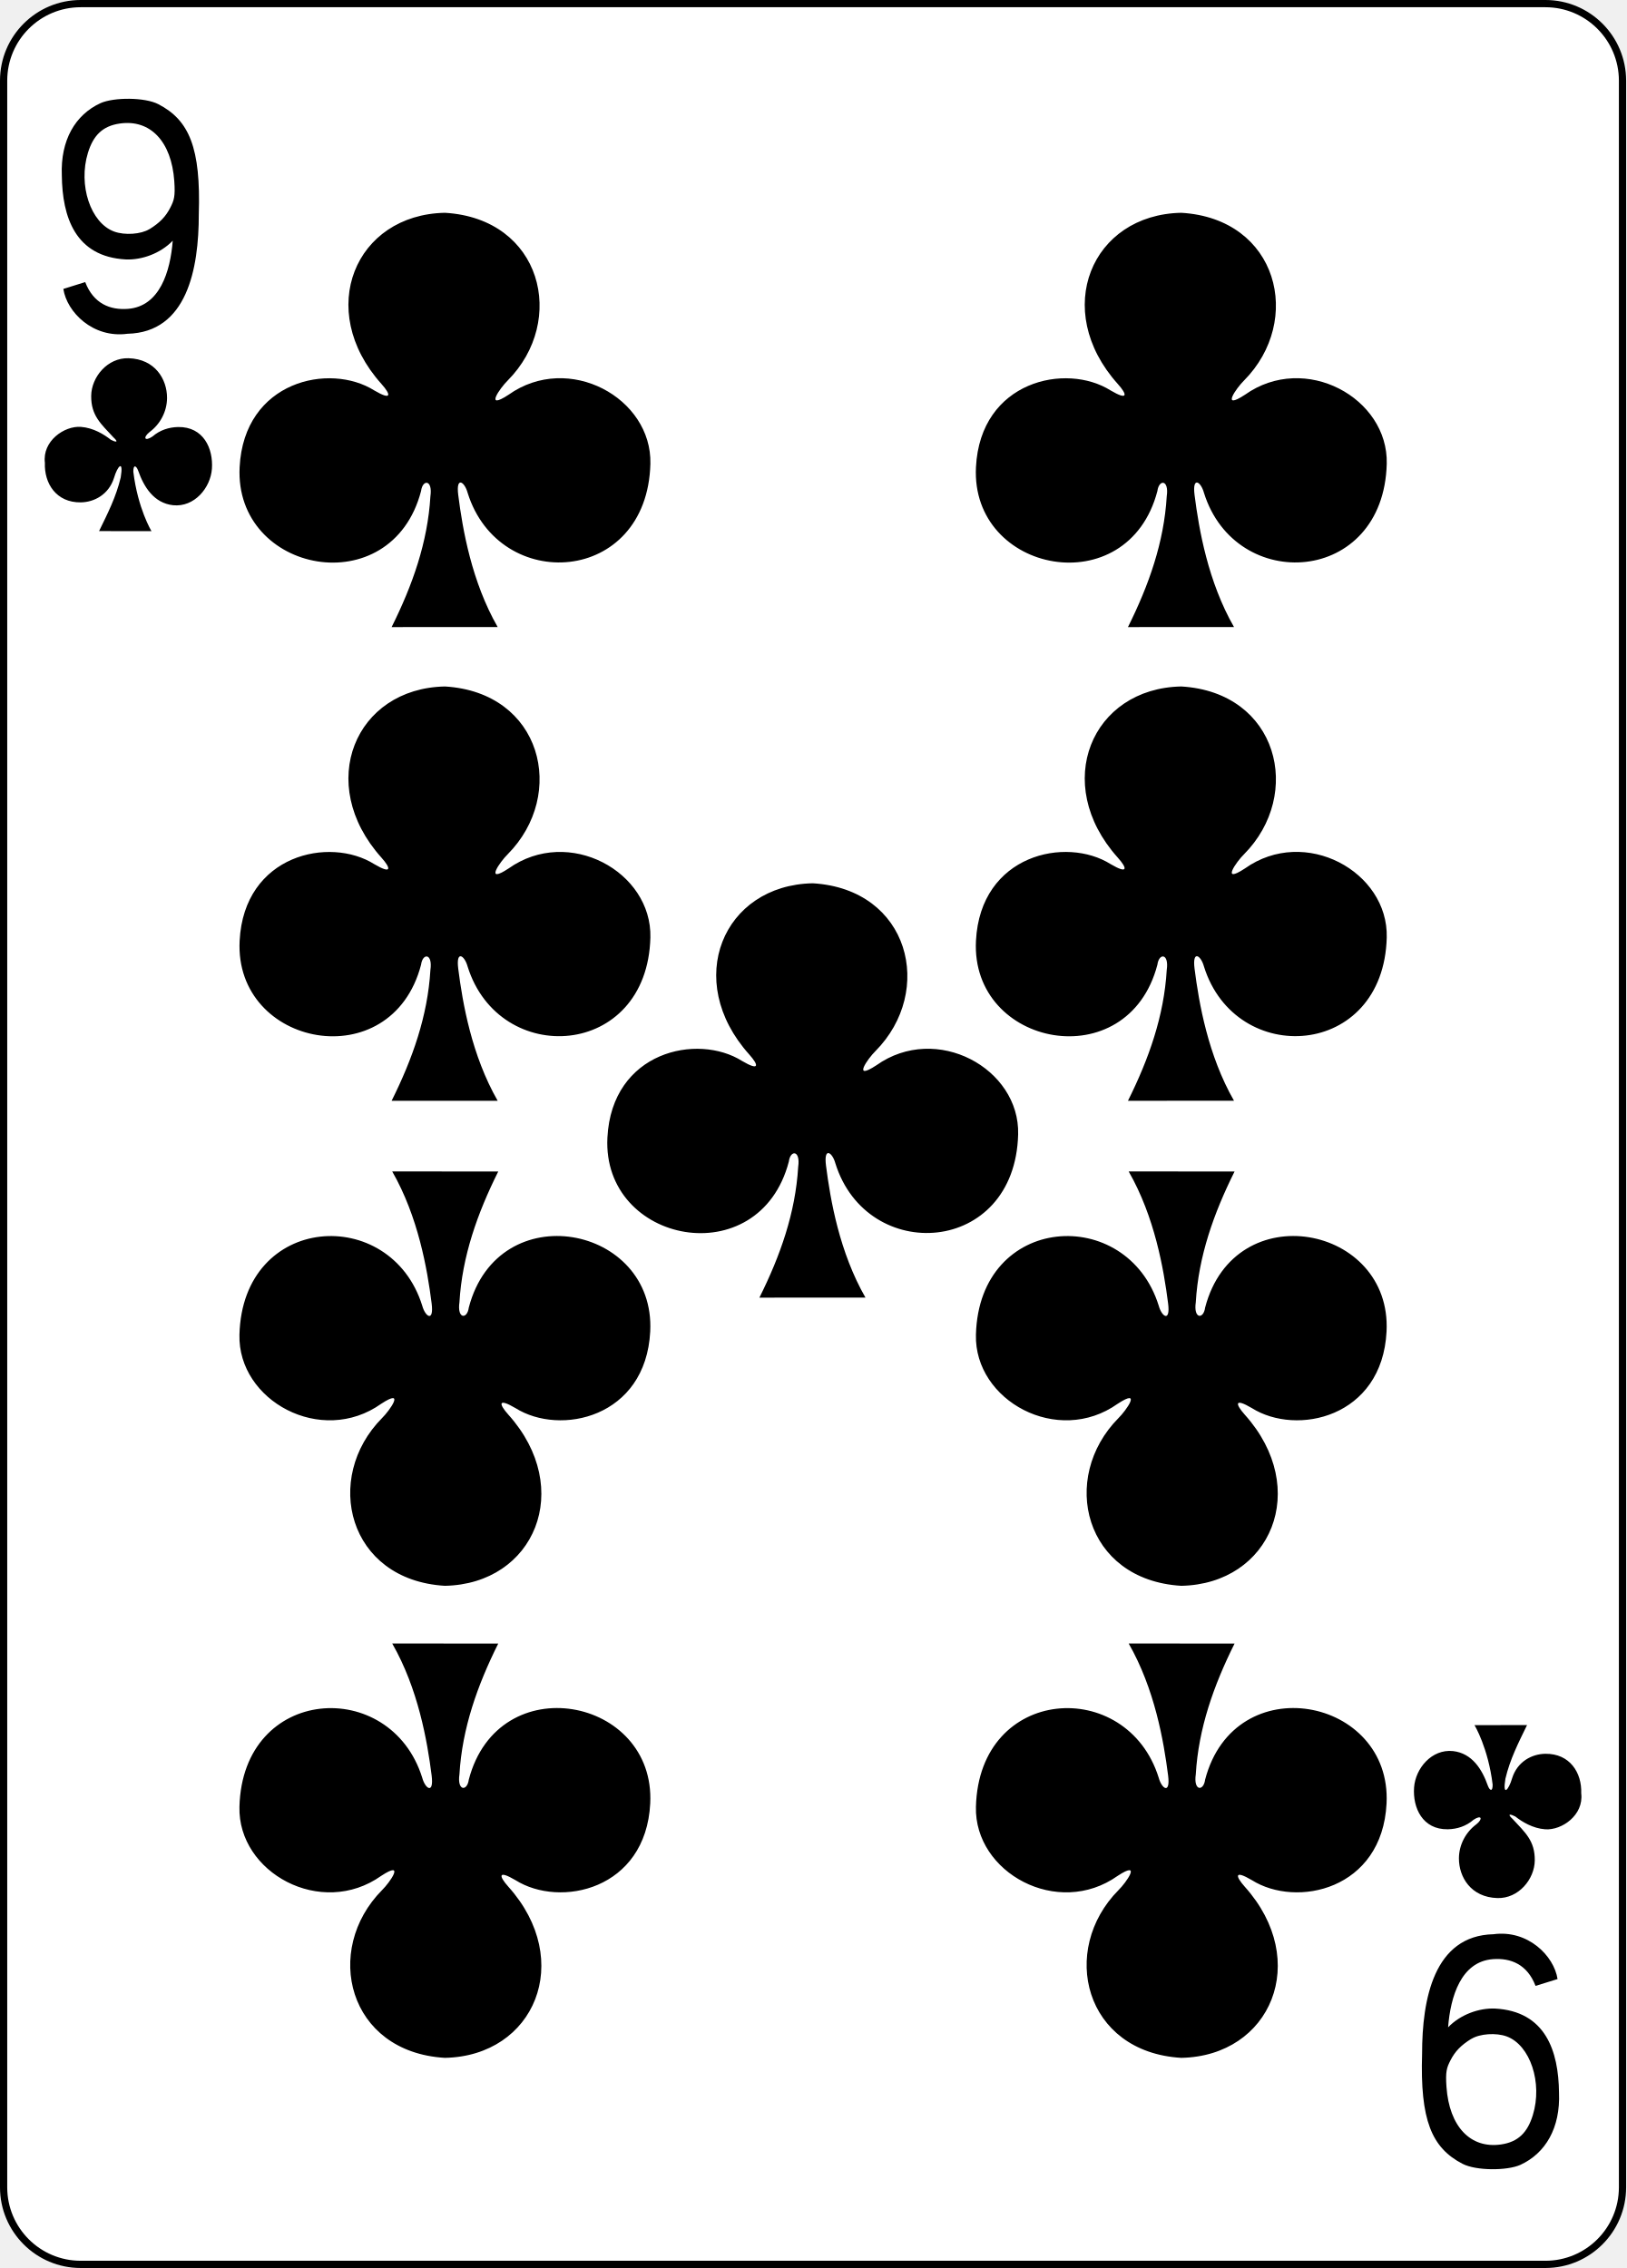
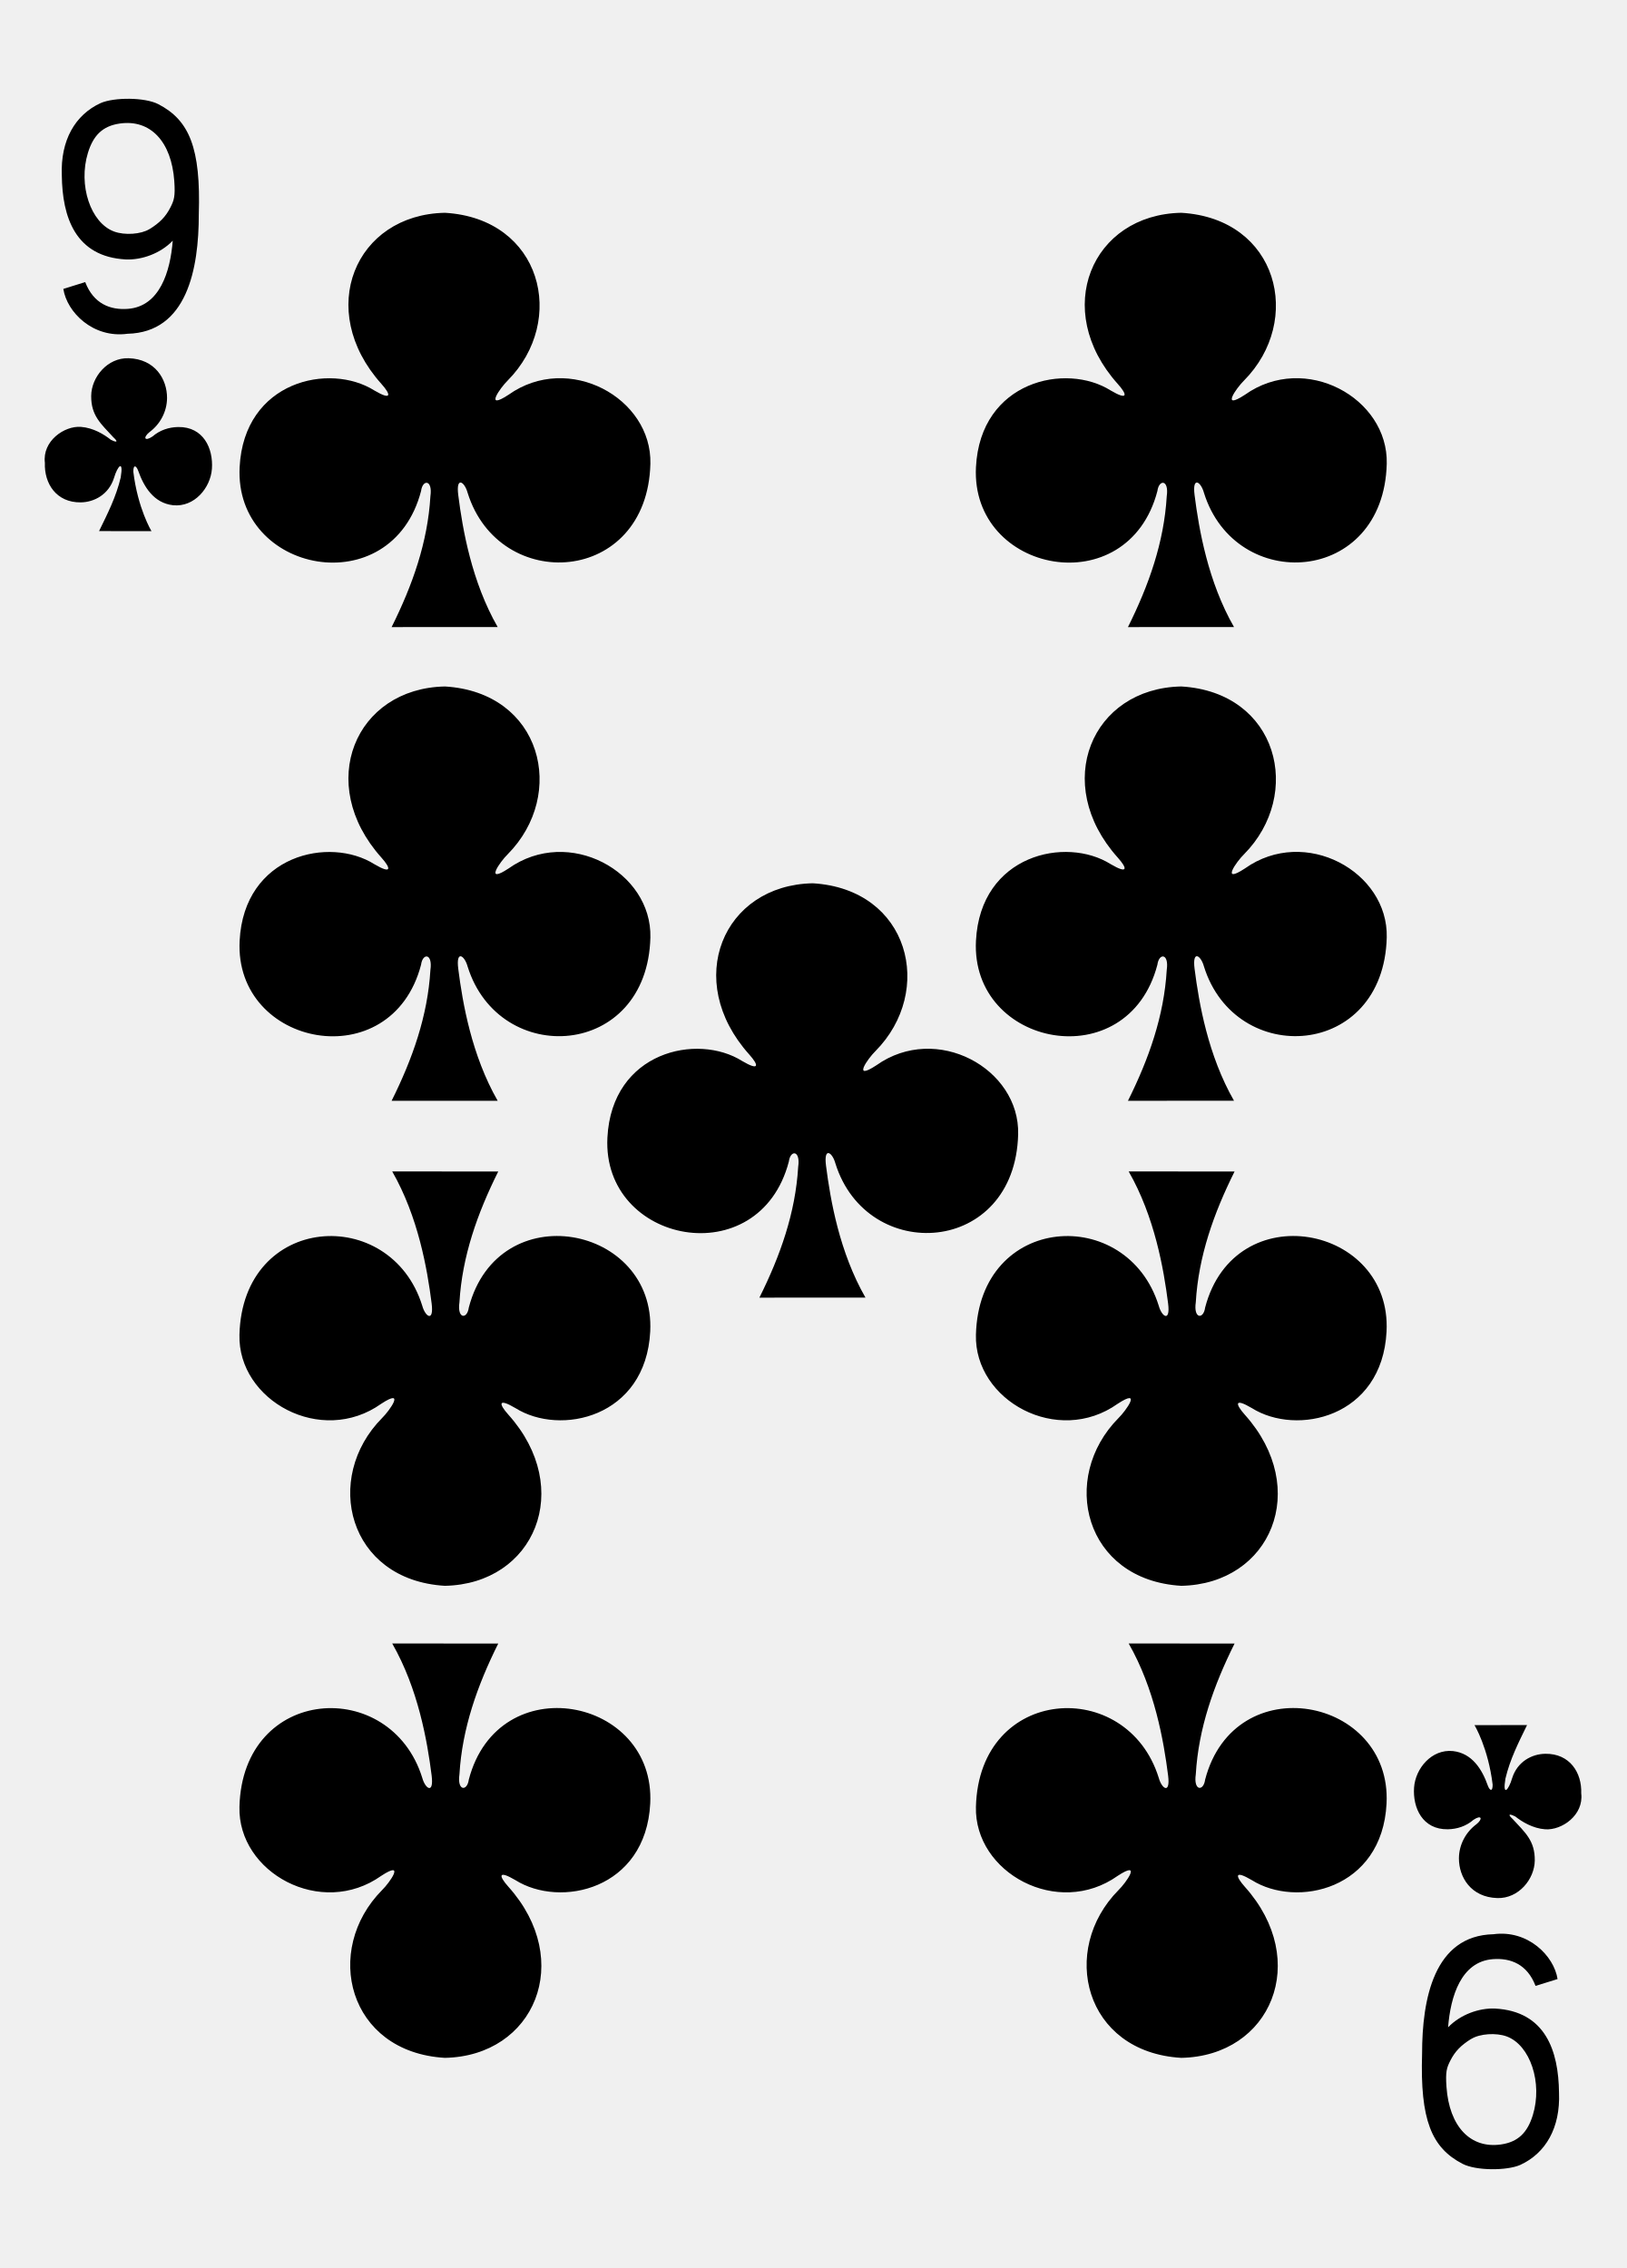
<svg xmlns="http://www.w3.org/2000/svg" width="224.225" height="312.808">
-   <rect y="-2435" x="6481.158" height="311.811" width="223.228" rx="10.63" ry="10.63" fill="#fff" stroke="#000" stroke-width=".997" transform="translate(-6480.66 2435.498)" />
-   <path d="M8.725 39.85l3.026-.943c1.15 2.995 3.45 3.88 5.9 3.69 4.38-.342 5.84-5.15 6.167-9.4-1.707 1.774-4.274 2.675-6.46 2.587-6.982-.37-8.77-5.854-8.834-11.6-.194-4.847 1.848-8.357 5.348-9.964 1.854-.817 6.096-.817 7.96.148 4.283 2.216 5.868 6.05 5.58 15.19.005 7.525-1.624 16.288-9.837 16.476-4.75.644-8.355-2.98-8.84-6.185zm11.887-8.245c1.425-.885 2.23-1.716 2.868-2.962.524-1.022.7-1.553.552-3.67-.385-5.456-3.3-8.548-7.525-7.934-2.356.34-3.643 1.63-4.382 4.04-1.366 4.45.365 9.66 3.608 10.855 1.463.54 3.715.385 4.88-.34zM214.76 272.96l-3.026.94c-1.142-2.995-3.45-3.878-5.892-3.688-4.382.34-5.836 5.148-6.165 9.4 1.708-1.775 4.274-2.676 6.46-2.588 6.982.37 8.77 5.854 8.834 11.6.2 4.847-1.84 8.357-5.34 9.964-1.85.817-6.093.817-7.96-.148-4.28-2.217-5.864-6.05-5.58-15.19 0-7.525 1.628-16.29 9.84-16.476 4.748-.645 8.35 2.98 8.84 6.185zm-11.887 8.243c-1.424.885-2.23 1.716-2.867 2.962-.524 1.022-.702 1.553-.552 3.67.385 5.455 3.3 8.548 7.524 7.933 2.357-.342 3.643-1.638 4.383-4.047 1.37-4.45-.36-9.65-3.6-10.85-1.462-.54-3.713-.382-4.88.34zm-47.34-129.38c2.88-5.777 4.975-11.7 5.347-18.04.342-2.33-1.074-2.37-1.288-.727-4.076 15.593-25.762 11.37-25.017-3.297.605-11.9 12.42-14.46 18.583-10.57 2.433 1.43 2.296.57.967-.91-9.154-10.21-3.61-23.36 8.762-23.6 13.38.79 16.85 14.87 8.644 23.15-1.02.99-3.28 4.19.13 1.95 8.29-5.89 19.79.44 19.556 9.52-.433 16.74-20.84 17.99-25.204 4.005-.42-1.55-1.63-2.33-1.295.305.605 4.768 1.857 11.954 5.438 18.207zm-50.82 27.15c2.88-5.774 4.975-11.7 5.347-18.036.342-2.332-1.074-2.37-1.288-.728-4.076 15.59-25.762 11.37-25.017-3.3.605-11.9 12.42-14.46 18.582-10.57 2.434 1.43 2.297.573.968-.91-9.154-10.21-3.61-23.36 8.762-23.605 13.38.794 16.85 14.87 8.644 23.15-1.02.993-3.28 4.19.13 1.955 8.29-5.887 19.79.444 19.55 9.52-.43 16.74-20.84 17.99-25.2 4.007-.42-1.55-1.63-2.33-1.294.304.606 4.767 1.858 11.954 5.44 18.206zM54 151.823c2.88-5.776 4.975-11.7 5.348-18.04.34-2.33-1.075-2.37-1.288-.726-4.077 15.593-25.763 11.37-25.018-3.297.605-11.897 12.42-14.456 18.583-10.566 2.433 1.433 2.296.574.968-.912-9.155-10.21-3.61-23.362 8.76-23.602 13.38.794 16.852 14.87 8.645 23.15-1.02.993-3.283 4.19.123 1.955 8.29-5.888 19.79.443 19.56 9.52-.43 16.74-20.84 17.988-25.2 4.007-.42-1.55-1.63-2.33-1.294.304.604 4.767 1.856 11.953 5.437 18.206zM155.532 86.49c2.88-5.774 4.976-11.7 5.348-18.036.342-2.332-1.074-2.37-1.288-.73-4.076 15.594-25.762 11.372-25.017-3.295.605-11.9 12.42-14.46 18.583-10.57 2.433 1.43 2.296.57.967-.91-9.154-10.21-3.61-23.36 8.762-23.6 13.38.79 16.85 14.87 8.644 23.14-1.02.995-3.28 4.192.13 1.957 8.29-5.888 19.79.442 19.556 9.52-.433 16.74-20.84 17.99-25.204 4.006-.42-1.55-1.63-2.33-1.295.304.605 4.77 1.857 11.956 5.438 18.208zM54 86.49c2.88-5.774 4.975-11.7 5.348-18.036.34-2.332-1.075-2.37-1.288-.73-4.077 15.594-25.763 11.372-25.018-3.295.605-11.9 12.42-14.46 18.583-10.57 2.433 1.43 2.296.57.968-.91-9.155-10.21-3.61-23.36 8.76-23.6 13.38.79 16.852 14.87 8.645 23.14-1.02.995-3.283 4.192.123 1.957 8.29-5.888 19.79.442 19.56 9.52-.43 16.74-20.84 17.99-25.2 4.006-.42-1.55-1.63-2.33-1.294.304.604 4.77 1.856 11.956 5.437 18.208zm14.702 140.193c-2.88 5.775-4.976 11.7-5.35 18.037-.34 2.332 1.076 2.37 1.29.73 4.076-15.594 25.762-11.372 25.017 3.295-.61 11.895-12.42 14.454-18.59 10.565-2.436-1.433-2.3-.575-.97.912 9.154 10.21 3.61 23.36-8.76 23.602-13.38-.793-16.85-14.87-8.646-23.148 1.02-.995 3.284-4.192-.123-1.957-8.287 5.88-19.787-.45-19.553-9.52.433-16.74 20.84-17.99 25.204-4.01.42 1.55 1.63 2.33 1.297-.31-.603-4.768-1.855-11.955-5.436-18.207zm101.532 0c-2.88 5.775-4.976 11.7-5.348 18.037-.34 2.332 1.075 2.37 1.288.73 4.077-15.594 25.763-11.372 25.017 3.295-.6 11.895-12.41 14.454-18.58 10.565-2.43-1.433-2.29-.575-.97.912 9.16 10.21 3.61 23.36-8.76 23.602-13.38-.793-16.85-14.87-8.64-23.148 1.02-.995 3.288-4.192-.12-1.957-8.285 5.88-19.785-.45-19.55-9.52.433-16.74 20.84-17.99 25.203-4.01.42 1.55 1.63 2.33 1.295-.31-.605-4.768-1.856-11.955-5.437-18.207zm0-65.106c-2.88 5.776-4.976 11.7-5.348 18.038-.34 2.33 1.075 2.37 1.288.728 4.077-15.592 25.763-11.37 25.017 3.297-.6 11.895-12.41 14.454-18.58 10.564-2.43-1.432-2.29-.574-.97.912 9.16 10.212 3.61 23.362-8.76 23.603-13.38-.8-16.85-14.87-8.64-23.15 1.02-1 3.288-4.19-.12-1.96-8.285 5.89-19.785-.448-19.55-9.52.433-16.74 20.84-17.99 25.203-4.01.42 1.55 1.63 2.33 1.295-.306-.605-4.766-1.856-11.953-5.437-18.206zm-101.532 0c-2.88 5.776-4.976 11.7-5.35 18.038-.34 2.33 1.076 2.37 1.29.728 4.076-15.592 25.762-11.37 25.017 3.297-.61 11.895-12.42 14.454-18.59 10.564-2.436-1.432-2.3-.574-.97.912 9.154 10.212 3.61 23.362-8.76 23.603-13.38-.8-16.85-14.87-8.646-23.15 1.02-1 3.284-4.19-.123-1.96-8.287 5.89-19.787-.448-19.553-9.52.433-16.74 20.84-17.99 25.204-4.01.42 1.55 1.63 2.33 1.297-.306-.603-4.766-1.855-11.953-5.436-18.206zM13.66 73.25c1.192-2.444 2.352-4.72 2.985-7.4.42-2.528-.44-1.59-.926.068-.73 2.297-2.73 3.344-4.58 3.37-3.38.044-5.06-2.605-4.95-5.455-.37-3 2.67-5.12 4.96-4.957 1.72.123 3.22 1.052 4.13 1.775.593.32 1.23.46.342-.35-1.678-1.83-3.077-2.962-3.046-5.71.03-2.58 2.233-5.27 5.155-5.183 3.65.106 5.31 2.89 5.304 5.48-.01 1.89-.956 3.627-2.414 4.703-.942.767-.68 1.34.4.615 1.035-.892 2.267-1.282 3.545-1.31 3.49-.054 4.856 2.96 4.656 5.764-.19 2.624-2.422 5.33-5.37 5.02-2.63-.3-4.01-2.51-4.803-4.776-.26-.696-.675-.884-.664.152.61 5.058 2.494 8.205 2.508 8.2zm196.905 164.674c-1.192 2.445-2.352 4.72-2.985 7.4-.42 2.528.44 1.59.926-.068.72-2.297 2.722-3.344 4.58-3.37 3.37-.044 5.052 2.606 4.948 5.455.368 3-2.67 5.12-4.962 4.96-1.722-.12-3.224-1.05-4.133-1.77-.6-.313-1.24-.453-.35.36 1.68 1.834 3.072 2.965 3.04 5.71-.03 2.58-2.233 5.27-5.155 5.185-3.65-.106-5.31-2.89-5.304-5.48.01-1.89.956-3.627 2.414-4.703.944-.766.68-1.34-.398-.615-1.036.894-2.268 1.284-3.546 1.31-3.49.057-4.854-2.96-4.654-5.762.187-2.626 2.422-5.33 5.37-5.023 2.63.3 4.01 2.51 4.803 4.775.26.696.672.884.66-.152-.61-5.056-2.492-8.203-2.506-8.2z" />
+   <path d="M8.725 39.85l3.026-.943c1.15 2.995 3.45 3.88 5.9 3.69 4.38-.342 5.838-5.15 6.167-9.4-1.707 1.774-4.274 2.675-6.46 2.587-6.982-.37-8.77-5.854-8.834-11.6-.194-4.847 1.848-8.357 5.348-9.964 1.854-.817 6.096-.817 7.96.148 4.283 2.216 5.868 6.05 5.58 15.19.005 7.525-1.624 16.288-9.837 16.476-4.75.644-8.355-2.98-8.84-6.185zm11.887-8.245c1.425-.885 2.23-1.716 2.868-2.962.524-1.022.7-1.553.552-3.67-.385-5.456-3.3-8.548-7.525-7.934-2.356.34-3.643 1.63-4.382 4.04-1.366 4.45.365 9.66 3.608 10.855 1.463.54 3.715.385 4.88-.34zM214.76 272.96l-3.026.94c-1.142-2.995-3.45-3.878-5.892-3.688-4.382.34-5.836 5.148-6.165 9.4 1.708-1.775 4.274-2.676 6.46-2.588 6.982.37 8.77 5.854 8.834 11.6.2 4.847-1.84 8.357-5.34 9.964-1.85.817-6.093.817-7.96-.148-4.28-2.217-5.864-6.05-5.58-15.19 0-7.525 1.628-16.29 9.84-16.476 4.748-.645 8.35 2.98 8.84 6.185zm-11.887 8.243c-1.424.885-2.23 1.716-2.867 2.962-.525 1.022-.702 1.553-.552 3.67.385 5.455 3.3 8.548 7.524 7.933 2.357-.342 3.643-1.638 4.383-4.047 1.37-4.45-.36-9.65-3.6-10.85-1.462-.54-3.713-.382-4.88.34zm-47.34-129.38c2.88-5.777 4.975-11.7 5.347-18.04.342-2.33-1.074-2.37-1.288-.727-4.076 15.593-25.762 11.37-25.017-3.297.605-11.9 12.42-14.46 18.583-10.57 2.433 1.43 2.296.57.967-.91-9.154-10.21-3.61-23.36 8.762-23.6 13.38.79 16.85 14.87 8.644 23.15-1.02.99-3.28 4.19.13 1.95 8.29-5.89 19.79.44 19.556 9.52-.433 16.74-20.84 17.99-25.204 4.005-.42-1.55-1.63-2.33-1.295.305.605 4.768 1.857 11.954 5.438 18.207zm-50.82 27.15c2.88-5.774 4.975-11.7 5.347-18.036.342-2.332-1.074-2.37-1.288-.728-4.076 15.59-25.762 11.37-25.017-3.3.605-11.9 12.42-14.46 18.582-10.57 2.434 1.43 2.297.573.968-.91-9.154-10.21-3.61-23.36 8.762-23.605 13.38.794 16.85 14.87 8.644 23.15-1.02.993-3.28 4.19.13 1.955 8.29-5.887 19.79.444 19.55 9.52-.43 16.74-20.84 17.99-25.2 4.007-.42-1.55-1.63-2.33-1.294.304.606 4.767 1.858 11.954 5.44 18.206zM54 151.823c2.88-5.776 4.975-11.7 5.348-18.04.34-2.33-1.075-2.37-1.288-.726-4.077 15.593-25.763 11.37-25.018-3.297.605-11.896 12.42-14.455 18.583-10.566 2.433 1.433 2.296.574.968-.912-9.155-10.21-3.61-23.362 8.76-23.602 13.38.794 16.852 14.87 8.645 23.15-1.02.994-3.283 4.19.123 1.955 8.29-5.888 19.79.443 19.56 9.52-.43 16.74-20.84 17.988-25.2 4.007-.42-1.55-1.63-2.33-1.294.304.604 4.767 1.856 11.953 5.437 18.206zM155.532 86.49c2.88-5.774 4.976-11.7 5.348-18.036.342-2.332-1.074-2.37-1.288-.73-4.076 15.594-25.762 11.372-25.017-3.295.605-11.9 12.42-14.46 18.583-10.57 2.433 1.43 2.296.57.967-.91-9.154-10.21-3.61-23.36 8.762-23.6 13.38.79 16.85 14.87 8.644 23.14-1.02.995-3.28 4.192.13 1.957 8.29-5.888 19.79.442 19.556 9.52-.433 16.74-20.84 17.99-25.204 4.006-.42-1.55-1.63-2.328-1.295.304.605 4.77 1.857 11.956 5.438 18.208zM54 86.49c2.88-5.774 4.975-11.7 5.348-18.036.34-2.332-1.075-2.37-1.288-.73-4.077 15.594-25.763 11.372-25.018-3.295.605-11.9 12.42-14.46 18.583-10.57 2.433 1.43 2.296.57.968-.91-9.155-10.21-3.61-23.36 8.76-23.6 13.38.79 16.852 14.87 8.645 23.14-1.02.995-3.283 4.192.123 1.957 8.29-5.888 19.79.442 19.56 9.52-.43 16.74-20.84 17.99-25.2 4.006-.42-1.55-1.63-2.328-1.294.304.604 4.77 1.856 11.956 5.437 18.208zm14.702 140.193c-2.88 5.775-4.976 11.7-5.35 18.037-.34 2.332 1.076 2.37 1.29.73 4.076-15.594 25.762-11.372 25.017 3.295-.61 11.895-12.42 14.454-18.59 10.565-2.436-1.433-2.3-.575-.97.912 9.154 10.21 3.61 23.36-8.76 23.602-13.38-.793-16.85-14.87-8.646-23.148 1.02-.995 3.284-4.192-.123-1.957-8.287 5.88-19.787-.45-19.553-9.52.433-16.74 20.84-17.99 25.204-4.01.42 1.55 1.63 2.33 1.297-.31-.603-4.768-1.855-11.955-5.436-18.207zm101.532 0c-2.88 5.775-4.976 11.7-5.348 18.037-.34 2.332 1.075 2.37 1.288.73 4.077-15.594 25.763-11.372 25.017 3.295-.6 11.895-12.41 14.454-18.58 10.565-2.43-1.433-2.29-.575-.97.912 9.16 10.21 3.61 23.36-8.76 23.602-13.38-.793-16.85-14.87-8.64-23.148 1.02-.995 3.288-4.192-.12-1.957-8.285 5.88-19.785-.45-19.55-9.52.433-16.74 20.84-17.99 25.203-4.01.42 1.55 1.63 2.33 1.295-.31-.605-4.768-1.856-11.955-5.437-18.207zm0-65.106c-2.88 5.776-4.976 11.7-5.348 18.038-.34 2.33 1.075 2.37 1.288.728 4.077-15.592 25.763-11.37 25.017 3.297-.6 11.895-12.41 14.454-18.58 10.564-2.43-1.432-2.29-.574-.97.912 9.16 10.212 3.61 23.362-8.76 23.603-13.38-.8-16.85-14.87-8.64-23.15 1.02-1 3.288-4.19-.12-1.96-8.285 5.89-19.785-.448-19.55-9.52.433-16.74 20.84-17.99 25.203-4.01.42 1.55 1.63 2.33 1.295-.306-.605-4.766-1.856-11.953-5.437-18.206zm-101.532 0c-2.88 5.776-4.976 11.7-5.35 18.038-.34 2.33 1.076 2.37 1.29.728 4.076-15.592 25.762-11.37 25.017 3.297-.61 11.895-12.42 14.454-18.59 10.564-2.436-1.432-2.3-.574-.97.912 9.154 10.212 3.61 23.362-8.76 23.603-13.38-.8-16.85-14.87-8.646-23.15 1.02-1 3.284-4.19-.123-1.96-8.287 5.89-19.787-.448-19.553-9.52.433-16.74 20.84-17.99 25.204-4.01.42 1.55 1.63 2.33 1.297-.306-.603-4.766-1.855-11.953-5.436-18.206zM13.66 73.25c1.192-2.444 2.352-4.72 2.985-7.4.42-2.528-.44-1.59-.926.068-.73 2.297-2.73 3.344-4.58 3.37-3.38.044-5.06-2.605-4.95-5.455-.37-3 2.67-5.12 4.96-4.957 1.72.123 3.22 1.052 4.13 1.775.593.32 1.23.46.342-.35-1.678-1.83-3.077-2.962-3.046-5.71.03-2.58 2.233-5.27 5.155-5.183 3.65.106 5.31 2.89 5.304 5.48-.01 1.89-.956 3.627-2.414 4.703-.942.767-.68 1.34.4.615 1.035-.892 2.267-1.282 3.545-1.31 3.49-.054 4.856 2.96 4.656 5.764-.19 2.624-2.422 5.33-5.37 5.02-2.63-.3-4.01-2.51-4.803-4.776-.26-.696-.675-.884-.664.152.61 5.058 2.494 8.205 2.508 8.2zm196.905 164.674c-1.192 2.445-2.352 4.72-2.985 7.4-.42 2.528.44 1.59.926-.068.72-2.297 2.722-3.344 4.58-3.37 3.37-.044 5.052 2.606 4.948 5.455.368 3-2.67 5.12-4.962 4.96-1.722-.12-3.224-1.05-4.133-1.77-.6-.313-1.24-.453-.35.36 1.68 1.834 3.072 2.965 3.04 5.71-.03 2.58-2.233 5.27-5.155 5.185-3.65-.106-5.31-2.89-5.304-5.48.01-1.89.956-3.627 2.414-4.703.944-.766.68-1.34-.398-.615-1.036.894-2.268 1.284-3.546 1.31-3.49.057-4.854-2.96-4.654-5.762.187-2.626 2.422-5.33 5.37-5.023 2.63.3 4.01 2.51 4.803 4.775.26.696.672.884.66-.152-.61-5.056-2.492-8.203-2.506-8.2z" />
</svg>
